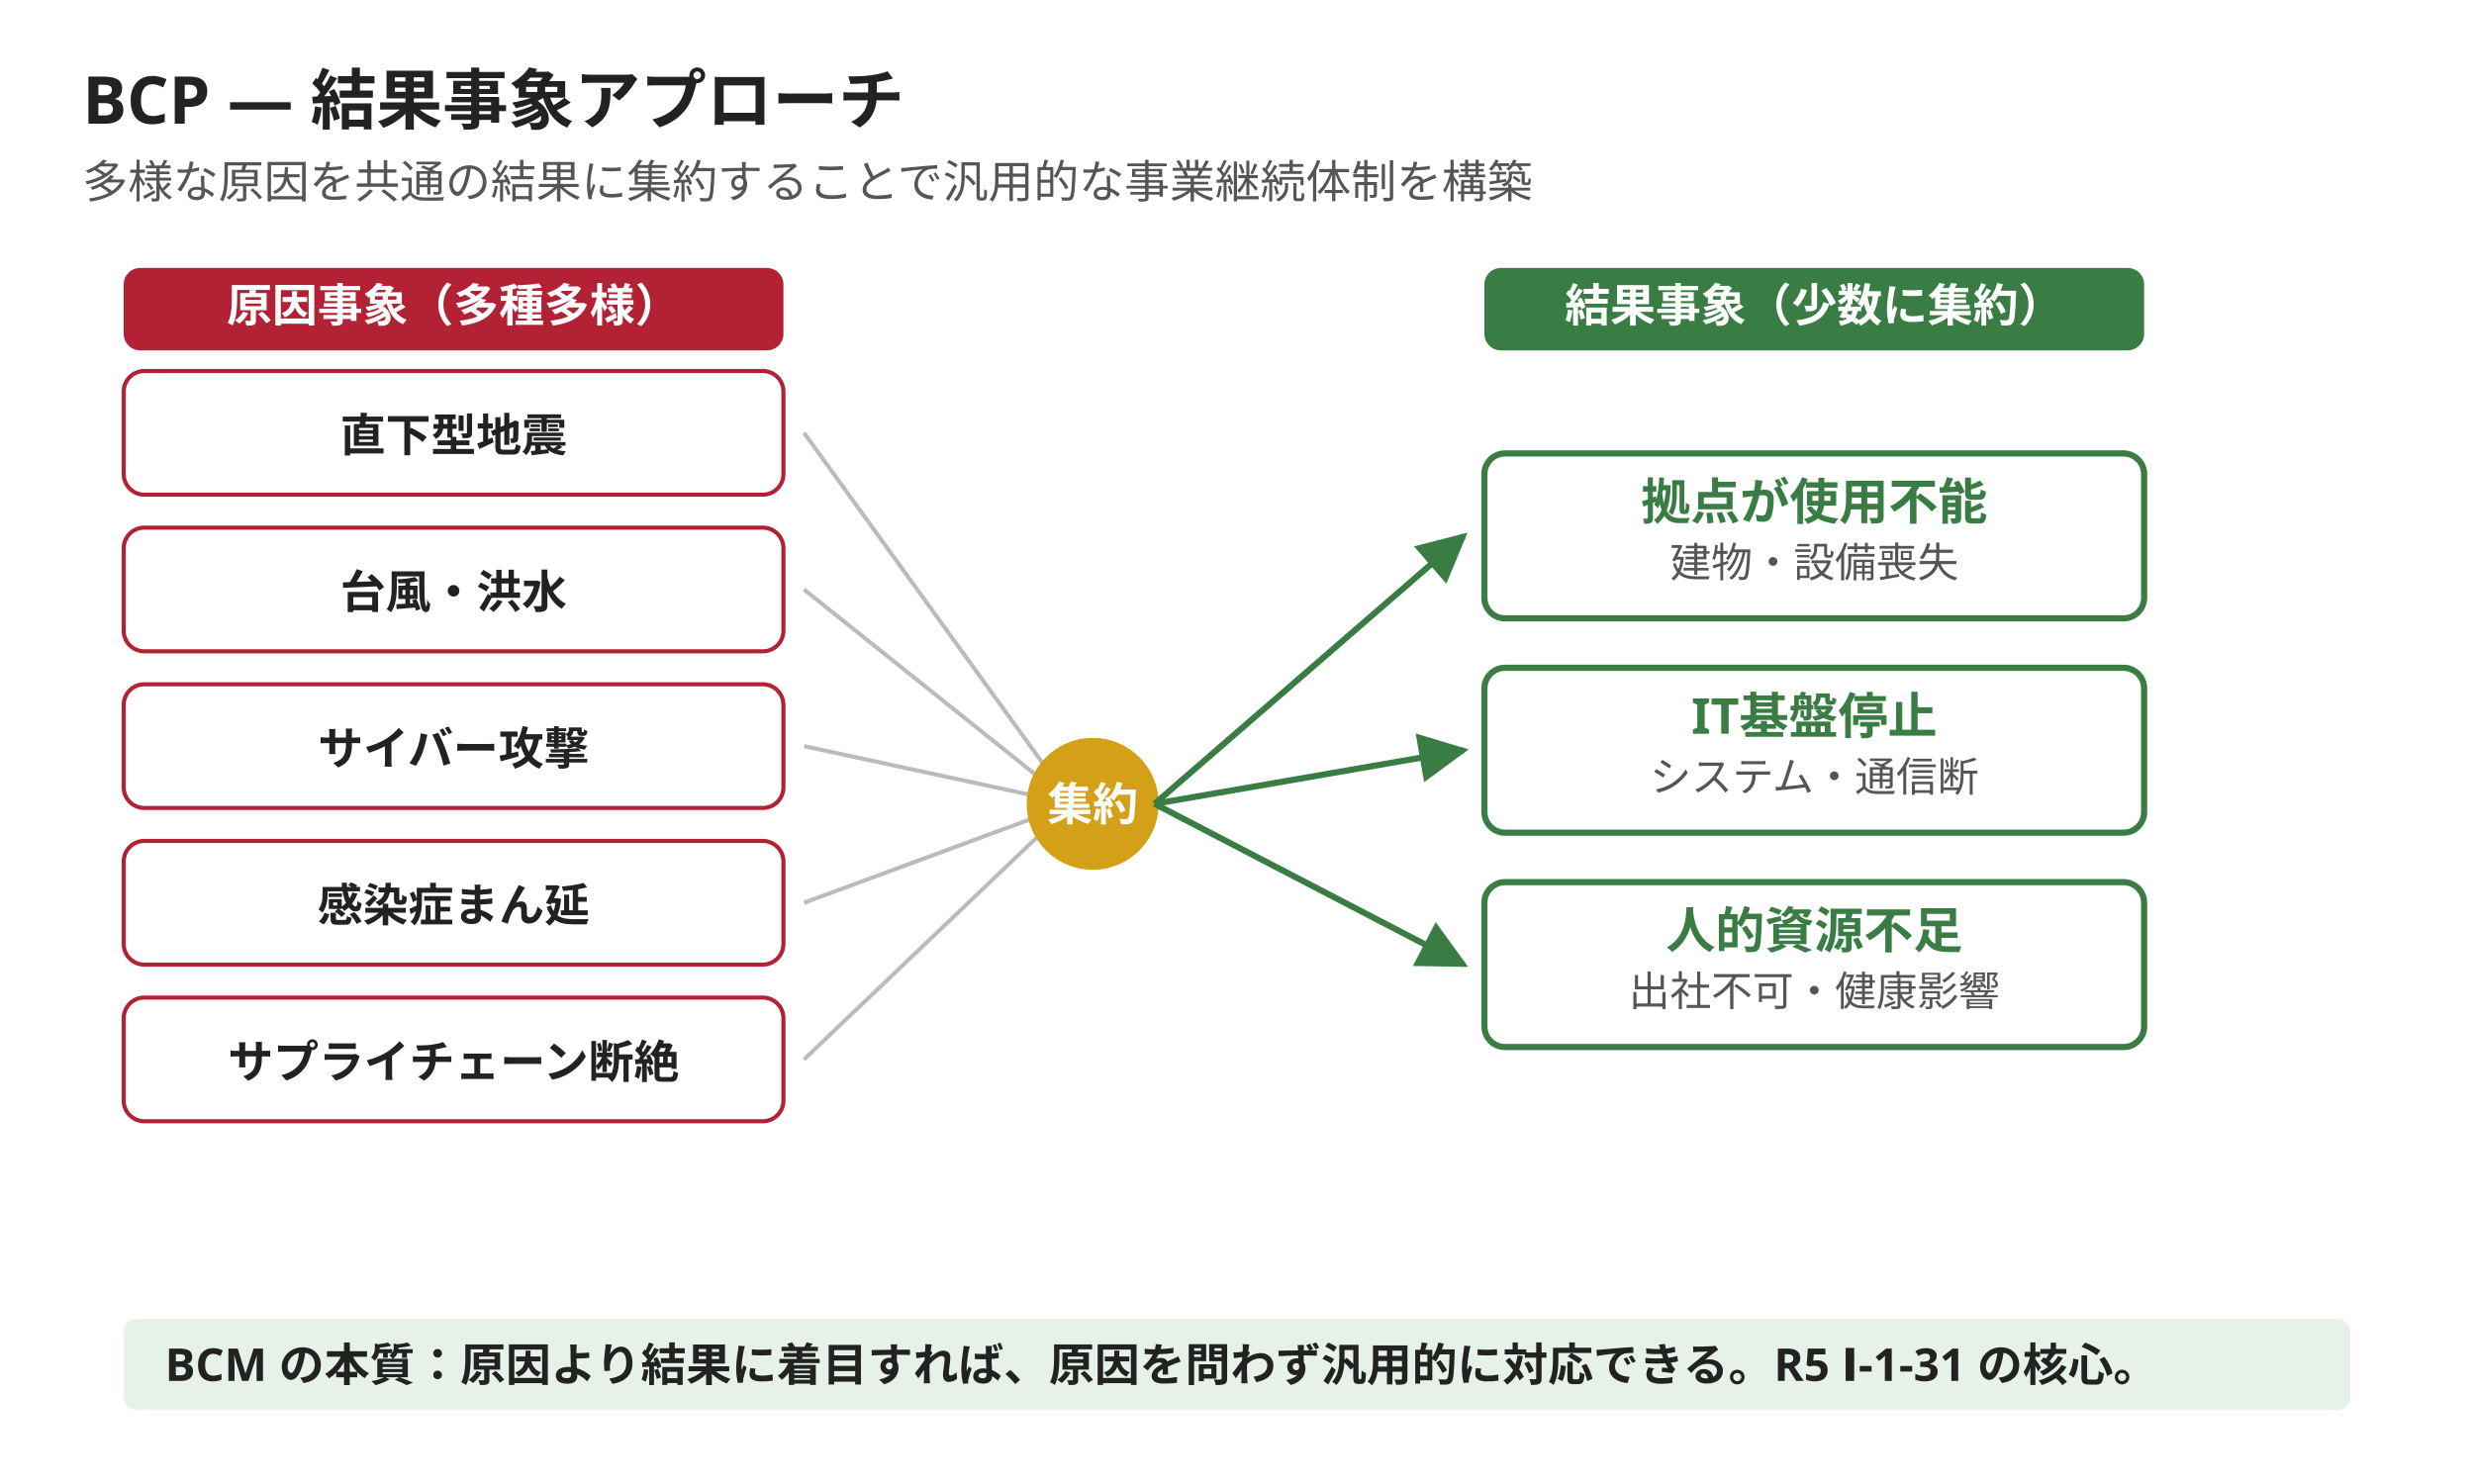
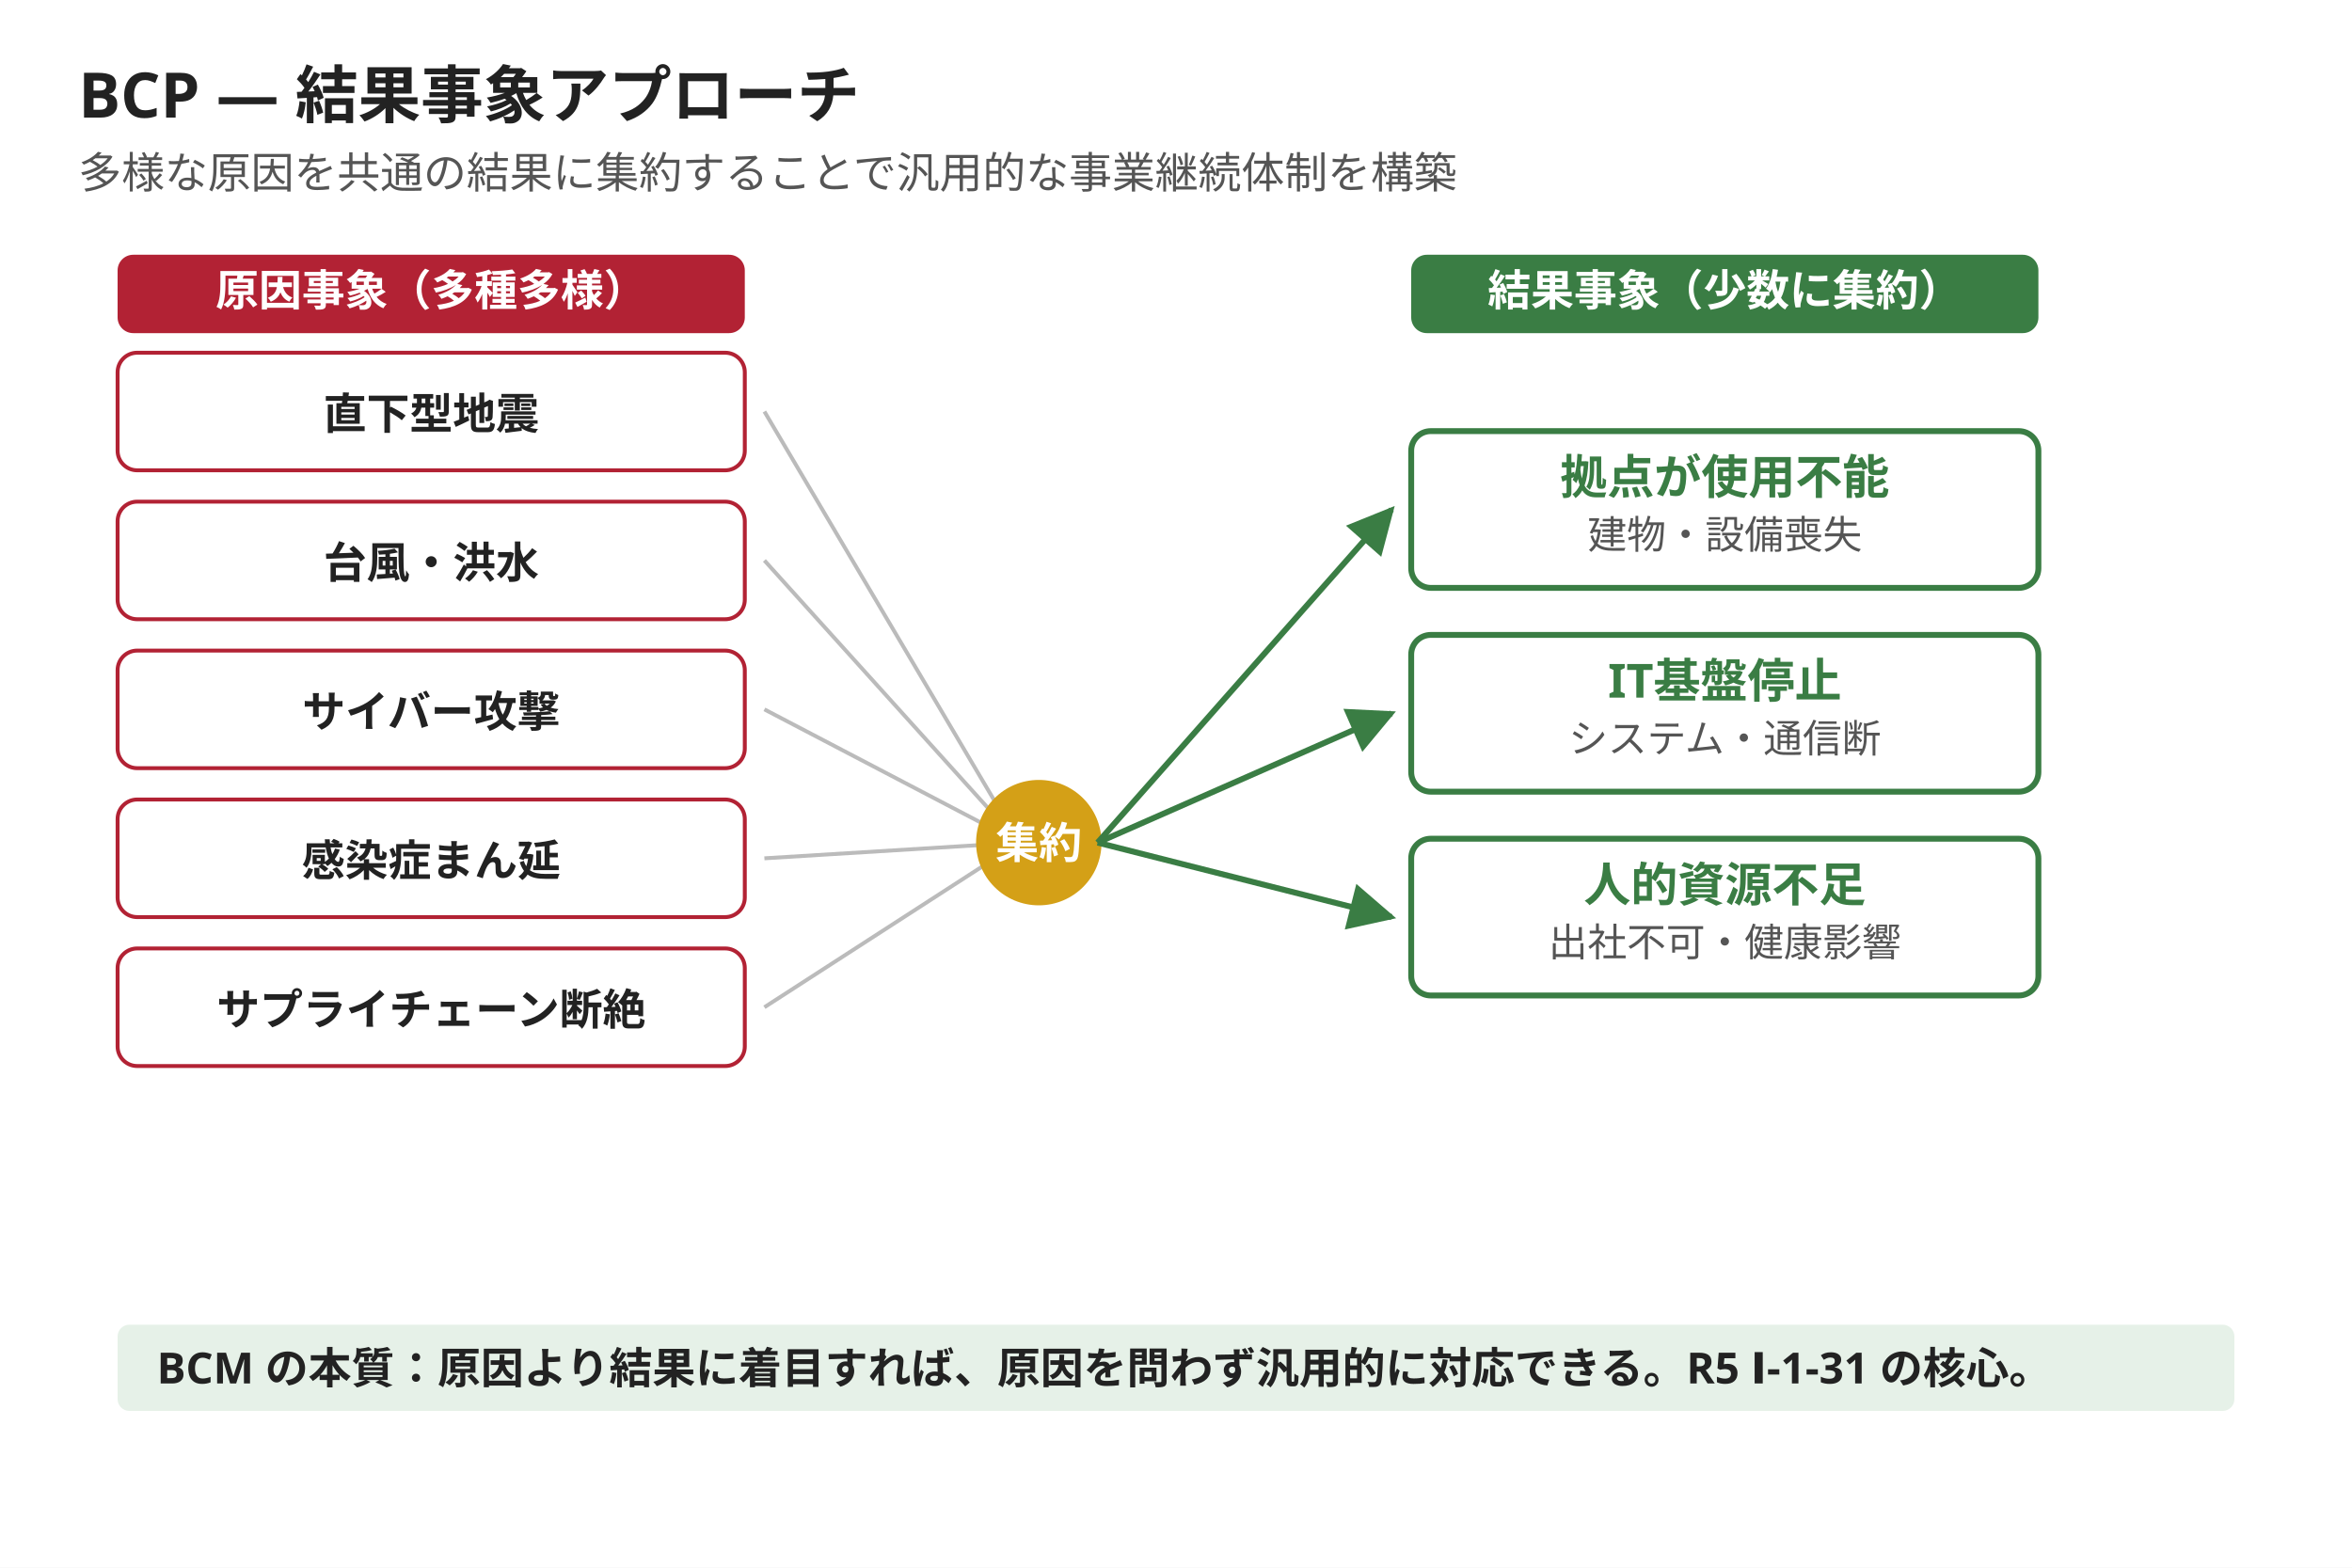
- <svg xmlns="http://www.w3.org/2000/svg" width="1200" height="720" viewBox="0 0 1200 720">
-   <rect width="1200" height="720" fill="#ffffff" />
+ <svg xmlns="http://www.w3.org/2000/svg" width="1200" height="800" viewBox="0 0 1200 800">
+   <rect width="1200" height="800" fill="#ffffff" />
  <defs>
    <marker id="arrG" viewBox="0 0 10 10" refX="9" refY="5" markerWidth="8" markerHeight="8" orient="auto">
      <path d="M 0 0 L 10 5 L 0 10 z" fill="#3a7d44" />
    </marker>
  </defs>
  <text x="40" y="60" font-family="Hiragino Sans, Hiragino Kaku Gothic ProN, Yu Gothic, Noto Sans JP, sans-serif" font-size="32" font-weight="800" fill="#222222">BCP — 結果事象アプローチ</text>
  <text x="40" y="96" font-family="Hiragino Sans, Hiragino Kaku Gothic ProN, Yu Gothic, Noto Sans JP, sans-serif" font-size="22" fill="#555555">多様な原因を共通の結果に集約することで汎用的な事業継続体制を構築</text>
  <rect x="60" y="130" width="320" height="40" rx="8" fill="#b22234" />
  <text x="220" y="156" font-family="Hiragino Sans, Hiragino Kaku Gothic ProN, Yu Gothic, Noto Sans JP, sans-serif" font-size="22" font-weight="800" fill="#ffffff" text-anchor="middle">原因事象（多種多様）</text>
  <rect x="60" y="180" width="320" height="60" rx="10" fill="#ffffff" stroke="#b22234" stroke-width="2" />
  <text x="220" y="219" font-family="Hiragino Sans, Hiragino Kaku Gothic ProN, Yu Gothic, Noto Sans JP, sans-serif" font-size="22" font-weight="700" fill="#222222" text-anchor="middle">直下型地震</text>
  <rect x="60" y="256" width="320" height="60" rx="10" fill="#ffffff" stroke="#b22234" stroke-width="2" />
  <text x="220" y="295" font-family="Hiragino Sans, Hiragino Kaku Gothic ProN, Yu Gothic, Noto Sans JP, sans-serif" font-size="22" font-weight="700" fill="#222222" text-anchor="middle">台風・洪水</text>
  <rect x="60" y="332" width="320" height="60" rx="10" fill="#ffffff" stroke="#b22234" stroke-width="2" />
  <text x="220" y="371" font-family="Hiragino Sans, Hiragino Kaku Gothic ProN, Yu Gothic, Noto Sans JP, sans-serif" font-size="22" font-weight="700" fill="#222222" text-anchor="middle">サイバー攻撃</text>
  <rect x="60" y="408" width="320" height="60" rx="10" fill="#ffffff" stroke="#b22234" stroke-width="2" />
  <text x="220" y="447" font-family="Hiragino Sans, Hiragino Kaku Gothic ProN, Yu Gothic, Noto Sans JP, sans-serif" font-size="22" font-weight="700" fill="#222222" text-anchor="middle">感染症まん延</text>
  <rect x="60" y="484" width="320" height="60" rx="10" fill="#ffffff" stroke="#b22234" stroke-width="2" />
  <text x="220" y="523" font-family="Hiragino Sans, Hiragino Kaku Gothic ProN, Yu Gothic, Noto Sans JP, sans-serif" font-size="22" font-weight="700" fill="#222222" text-anchor="middle">サプライチェーン断絶</text>
-   <line x1="390" y1="210" x2="520" y2="390" stroke="#555555" stroke-width="2" opacity="0.4" />
-   <line x1="390" y1="286" x2="520" y2="390" stroke="#555555" stroke-width="2" opacity="0.4" />
-   <line x1="390" y1="362" x2="520" y2="390" stroke="#555555" stroke-width="2" opacity="0.4" />
-   <line x1="390" y1="438" x2="520" y2="390" stroke="#555555" stroke-width="2" opacity="0.4" />
-   <line x1="390" y1="514" x2="520" y2="390" stroke="#555555" stroke-width="2" opacity="0.4" />
-   <circle cx="530" cy="390" r="32" fill="#d4a017" />
-   <text x="530" y="398" font-family="Hiragino Sans, Hiragino Kaku Gothic ProN, Yu Gothic, Noto Sans JP, sans-serif" font-size="22" font-weight="800" fill="#ffffff" text-anchor="middle">集約</text>
-   <line x1="560" y1="390" x2="710" y2="260" stroke="#3a7d44" stroke-width="3" marker-end="url(#arrG)" />
-   <line x1="560" y1="390" x2="710" y2="364" stroke="#3a7d44" stroke-width="3" marker-end="url(#arrG)" />
-   <line x1="560" y1="390" x2="710" y2="468" stroke="#3a7d44" stroke-width="3" marker-end="url(#arrG)" />
+   <line x1="390" y1="210" x2="520" y2="430" stroke="#555555" stroke-width="2" opacity="0.4" />
+   <line x1="390" y1="286" x2="520" y2="430" stroke="#555555" stroke-width="2" opacity="0.4" />
+   <line x1="390" y1="362" x2="520" y2="430" stroke="#555555" stroke-width="2" opacity="0.4" />
+   <line x1="390" y1="438" x2="520" y2="430" stroke="#555555" stroke-width="2" opacity="0.4" />
+   <line x1="390" y1="514" x2="520" y2="430" stroke="#555555" stroke-width="2" opacity="0.4" />
+   <circle cx="530" cy="430" r="32" fill="#d4a017" />
+   <text x="530" y="438" font-family="Hiragino Sans, Hiragino Kaku Gothic ProN, Yu Gothic, Noto Sans JP, sans-serif" font-size="22" font-weight="800" fill="#ffffff" text-anchor="middle">集約</text>
+   <line x1="560" y1="430" x2="710" y2="260" stroke="#3a7d44" stroke-width="3" marker-end="url(#arrG)" />
+   <line x1="560" y1="430" x2="710" y2="364" stroke="#3a7d44" stroke-width="3" marker-end="url(#arrG)" />
+   <line x1="560" y1="430" x2="710" y2="468" stroke="#3a7d44" stroke-width="3" marker-end="url(#arrG)" />
  <rect x="720" y="130" width="320" height="40" rx="8" fill="#3a7d44" />
  <text x="880" y="156" font-family="Hiragino Sans, Hiragino Kaku Gothic ProN, Yu Gothic, Noto Sans JP, sans-serif" font-size="22" font-weight="800" fill="#ffffff" text-anchor="middle">結果事象（少数に集約）</text>
  <rect x="720" y="220" width="320" height="80" rx="10" fill="#ffffff" stroke="#3a7d44" stroke-width="3" />
  <text x="880" y="252" font-family="Hiragino Sans, Hiragino Kaku Gothic ProN, Yu Gothic, Noto Sans JP, sans-serif" font-size="24" font-weight="800" fill="#3a7d44" text-anchor="middle">拠点が使用不能</text>
  <text x="880" y="280" font-family="Hiragino Sans, Hiragino Kaku Gothic ProN, Yu Gothic, Noto Sans JP, sans-serif" font-size="20" fill="#555555" text-anchor="middle">建物・設備喪失</text>
  <rect x="720" y="324" width="320" height="80" rx="10" fill="#ffffff" stroke="#3a7d44" stroke-width="3" />
  <text x="880" y="356" font-family="Hiragino Sans, Hiragino Kaku Gothic ProN, Yu Gothic, Noto Sans JP, sans-serif" font-size="24" font-weight="800" fill="#3a7d44" text-anchor="middle">IT基盤停止</text>
  <text x="880" y="384" font-family="Hiragino Sans, Hiragino Kaku Gothic ProN, Yu Gothic, Noto Sans JP, sans-serif" font-size="20" fill="#555555" text-anchor="middle">システム・通信断</text>
  <rect x="720" y="428" width="320" height="80" rx="10" fill="#ffffff" stroke="#3a7d44" stroke-width="3" />
  <text x="880" y="460" font-family="Hiragino Sans, Hiragino Kaku Gothic ProN, Yu Gothic, Noto Sans JP, sans-serif" font-size="24" font-weight="800" fill="#3a7d44" text-anchor="middle">人的資源不足</text>
  <text x="880" y="488" font-family="Hiragino Sans, Hiragino Kaku Gothic ProN, Yu Gothic, Noto Sans JP, sans-serif" font-size="20" fill="#555555" text-anchor="middle">出社不可・健康影響</text>
-   <rect x="60" y="640" width="1080" height="44" rx="6" fill="#e6f1e8" />
-   <text x="80" y="670" font-family="Hiragino Sans, Hiragino Kaku Gothic ProN, Yu Gothic, Noto Sans JP, sans-serif" font-size="22" font-weight="600" fill="#222222">BCM の本質：原因より結果に着目すれば、原因を問わず汎用的に対応できる。R5 Ⅰ-1-31 の核心。</text>
+   <rect x="60" y="676" width="1080" height="44" rx="6" fill="#e6f1e8" />
+   <text x="80" y="706" font-family="Hiragino Sans, Hiragino Kaku Gothic ProN, Yu Gothic, Noto Sans JP, sans-serif" font-size="22" font-weight="600" fill="#222222">BCM の本質：原因より結果に着目すれば、原因を問わず汎用的に対応できる。R5 Ⅰ-1-31 の核心。</text>
</svg>
